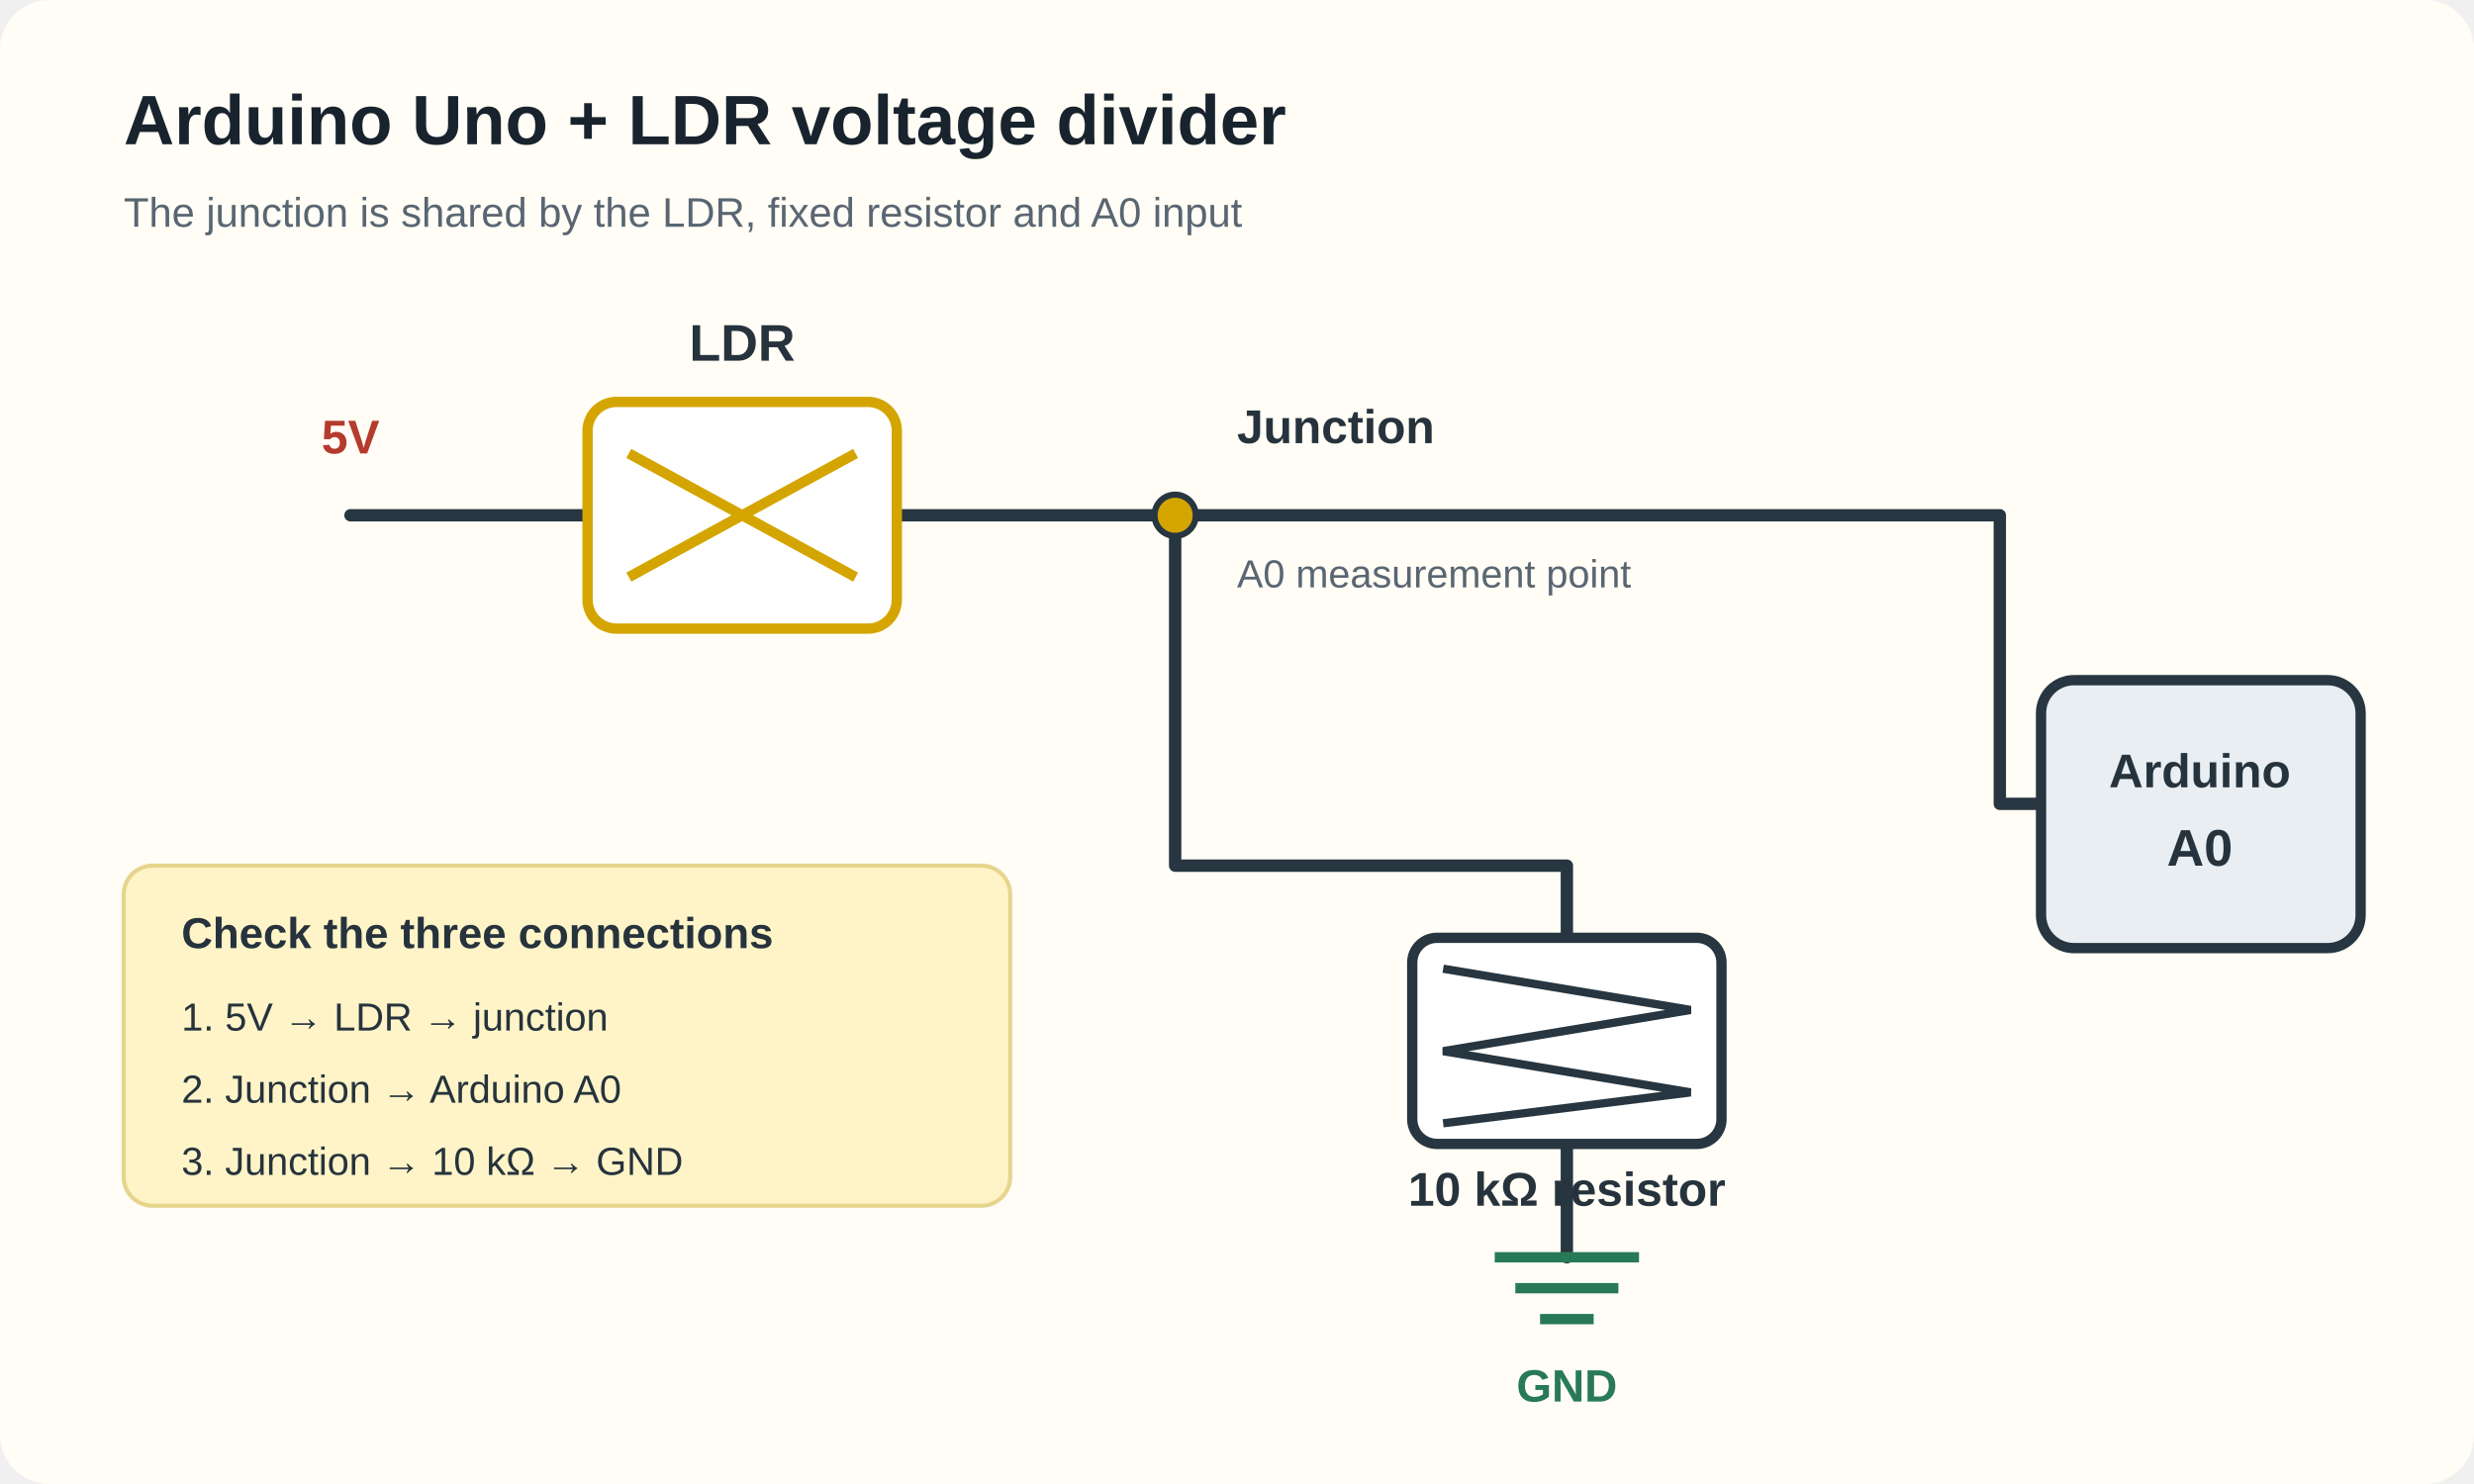
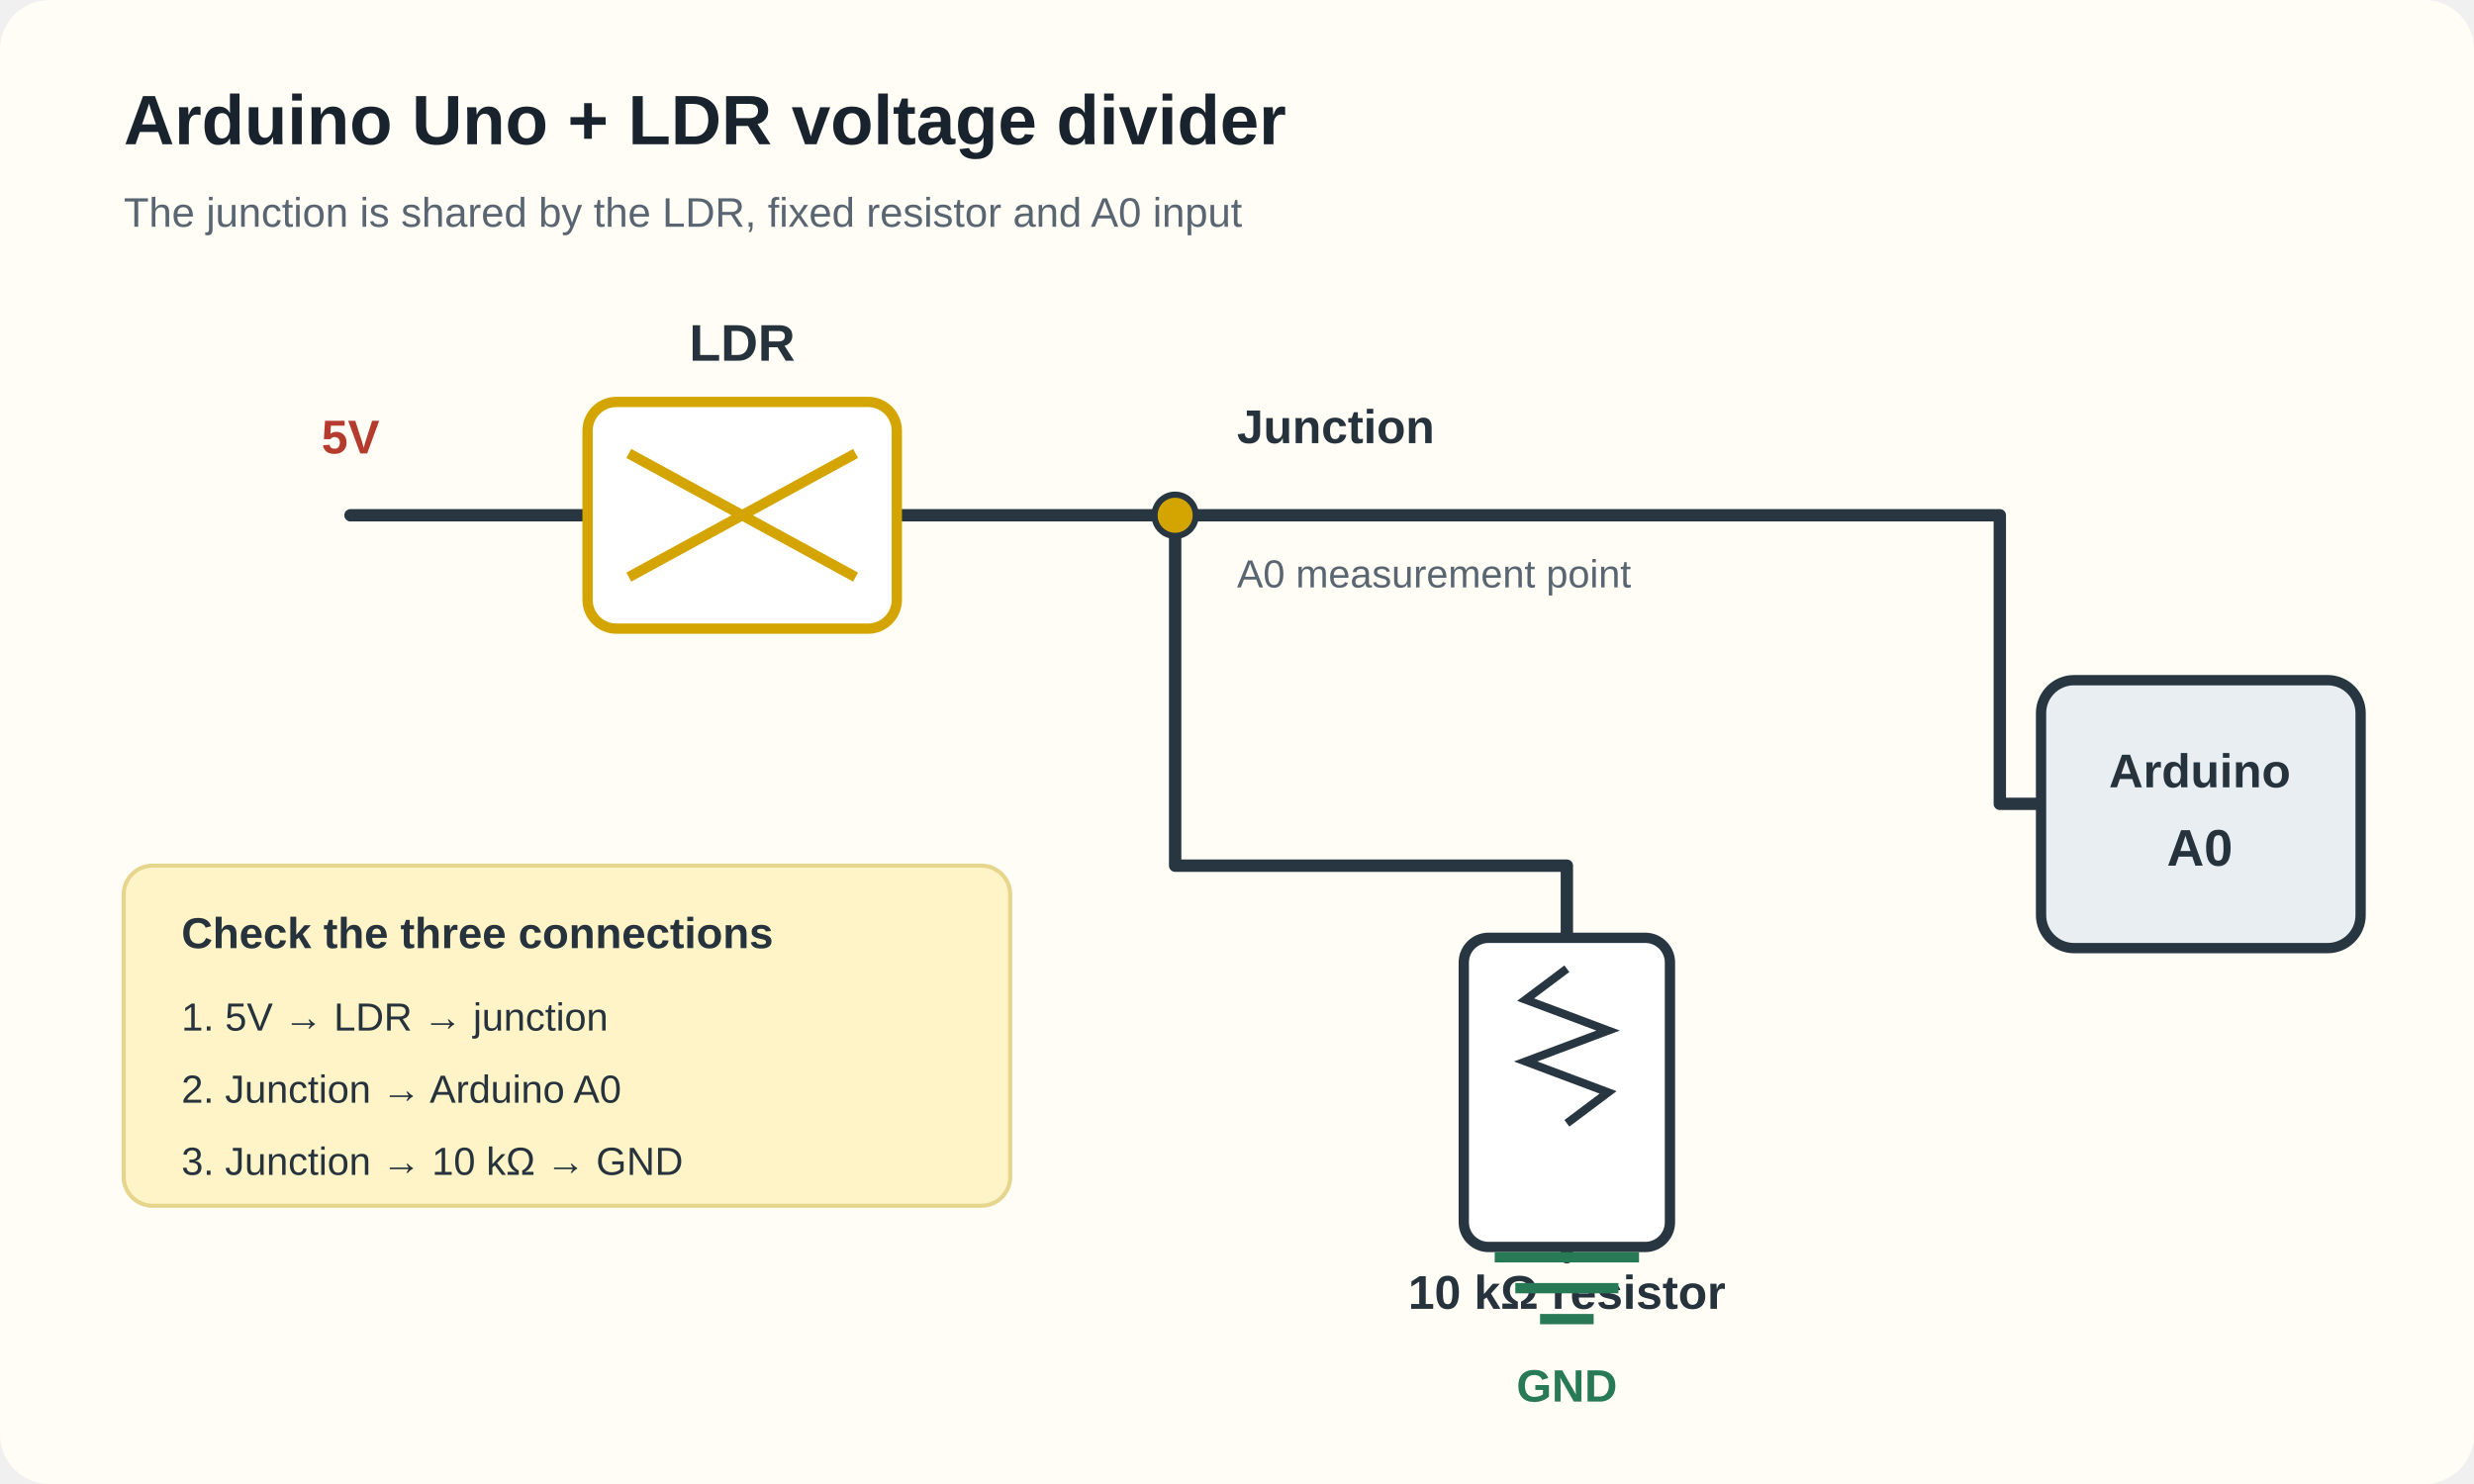
<svg xmlns="http://www.w3.org/2000/svg" width="1200" height="720" viewBox="0 0 1200 720" role="img" aria-labelledby="title desc">
  <rect width="1200" height="720" rx="24" fill="#fffdf5" />
  <text x="60" y="70" font-family="Arial,sans-serif" font-size="34" font-weight="700" fill="#18232d">Arduino Uno + LDR voltage divider</text>
  <text x="60" y="110" font-family="Arial,sans-serif" font-size="20" fill="#596672">The junction is shared by the LDR, fixed resistor and A0 input</text>
  <g fill="none" stroke="#273640" stroke-width="6" stroke-linecap="round" stroke-linejoin="round">
    <path d="M170 250 H285 M435 250 H570 M570 250 H970 V390 H990 M570 250 V420 H760 V455 M760 555 V610" />
  </g>
  <rect x="285" y="195" width="150" height="110" rx="14" fill="#fff" stroke="#d4a500" stroke-width="5" />
  <path d="M305 280 L415 220 M305 220 L415 280" fill="none" stroke="#d4a500" stroke-width="5" />
  <text x="360" y="175" text-anchor="middle" font-family="Arial,sans-serif" font-size="25" font-weight="700" fill="#26333d">LDR</text>
  <text x="170" y="220" text-anchor="middle" font-family="Arial,sans-serif" font-size="23" font-weight="700" fill="#b43b2d">5V</text>
  <circle cx="570" cy="250" r="10" fill="#d4a500" stroke="#273640" stroke-width="3" />
  <text x="600" y="215" font-family="Arial,sans-serif" font-size="23" font-weight="700" fill="#26333d">Junction</text>
  <text x="600" y="285" font-family="Arial,sans-serif" font-size="19" fill="#596672">A0 measurement point</text>
-   <rect x="685" y="455" width="150" height="100" rx="12" fill="#fff" stroke="#273640" stroke-width="5" />
-   <path d="M700 470 L820 490 L700 510 L820 530 L700 545" fill="none" stroke="#273640" stroke-width="4" />
-   <text x="760" y="585" text-anchor="middle" font-family="Arial,sans-serif" font-size="23" font-weight="700" fill="#26333d">10 kΩ resistor</text>
+   <rect x="710" y="455" width="100" height="150" rx="12" fill="#fff" stroke="#273640" stroke-width="5" />
+   <path d="M760 470 L740 485 L780 500 L740 515 L780 530 L760 545" fill="none" stroke="#273640" stroke-width="4" />
+   <text x="760" y="635" text-anchor="middle" font-family="Arial,sans-serif" font-size="23" font-weight="700" fill="#26333d">10 kΩ resistor</text>
  <rect x="990" y="330" width="155" height="130" rx="16" fill="#e8eef2" stroke="#273640" stroke-width="5" />
  <text x="1067" y="382" text-anchor="middle" font-family="Arial,sans-serif" font-size="23" font-weight="700" fill="#26333d">Arduino</text>
  <text x="1067" y="420" text-anchor="middle" font-family="Arial,sans-serif" font-size="25" font-weight="700" fill="#26333d">A0</text>
  <path d="M725 610 H795 M735 625 H785 M747 640 H773" stroke="#287a56" stroke-width="5" fill="none" />
  <text x="760" y="680" text-anchor="middle" font-family="Arial,sans-serif" font-size="22" font-weight="700" fill="#287a56">GND</text>
  <rect x="60" y="420" width="430" height="165" rx="14" fill="#fff4c7" stroke="#e6d58d" stroke-width="2" />
  <text x="88" y="460" font-family="Arial,sans-serif" font-size="21" font-weight="700" fill="#26333d">Check the three connections</text>
  <text x="88" y="500" font-family="Arial,sans-serif" font-size="19" fill="#26333d">1. 5V → LDR → junction</text>
  <text x="88" y="535" font-family="Arial,sans-serif" font-size="19" fill="#26333d">2. Junction → Arduino A0</text>
  <text x="88" y="570" font-family="Arial,sans-serif" font-size="19" fill="#26333d">3. Junction → 10 kΩ → GND</text>
</svg>
